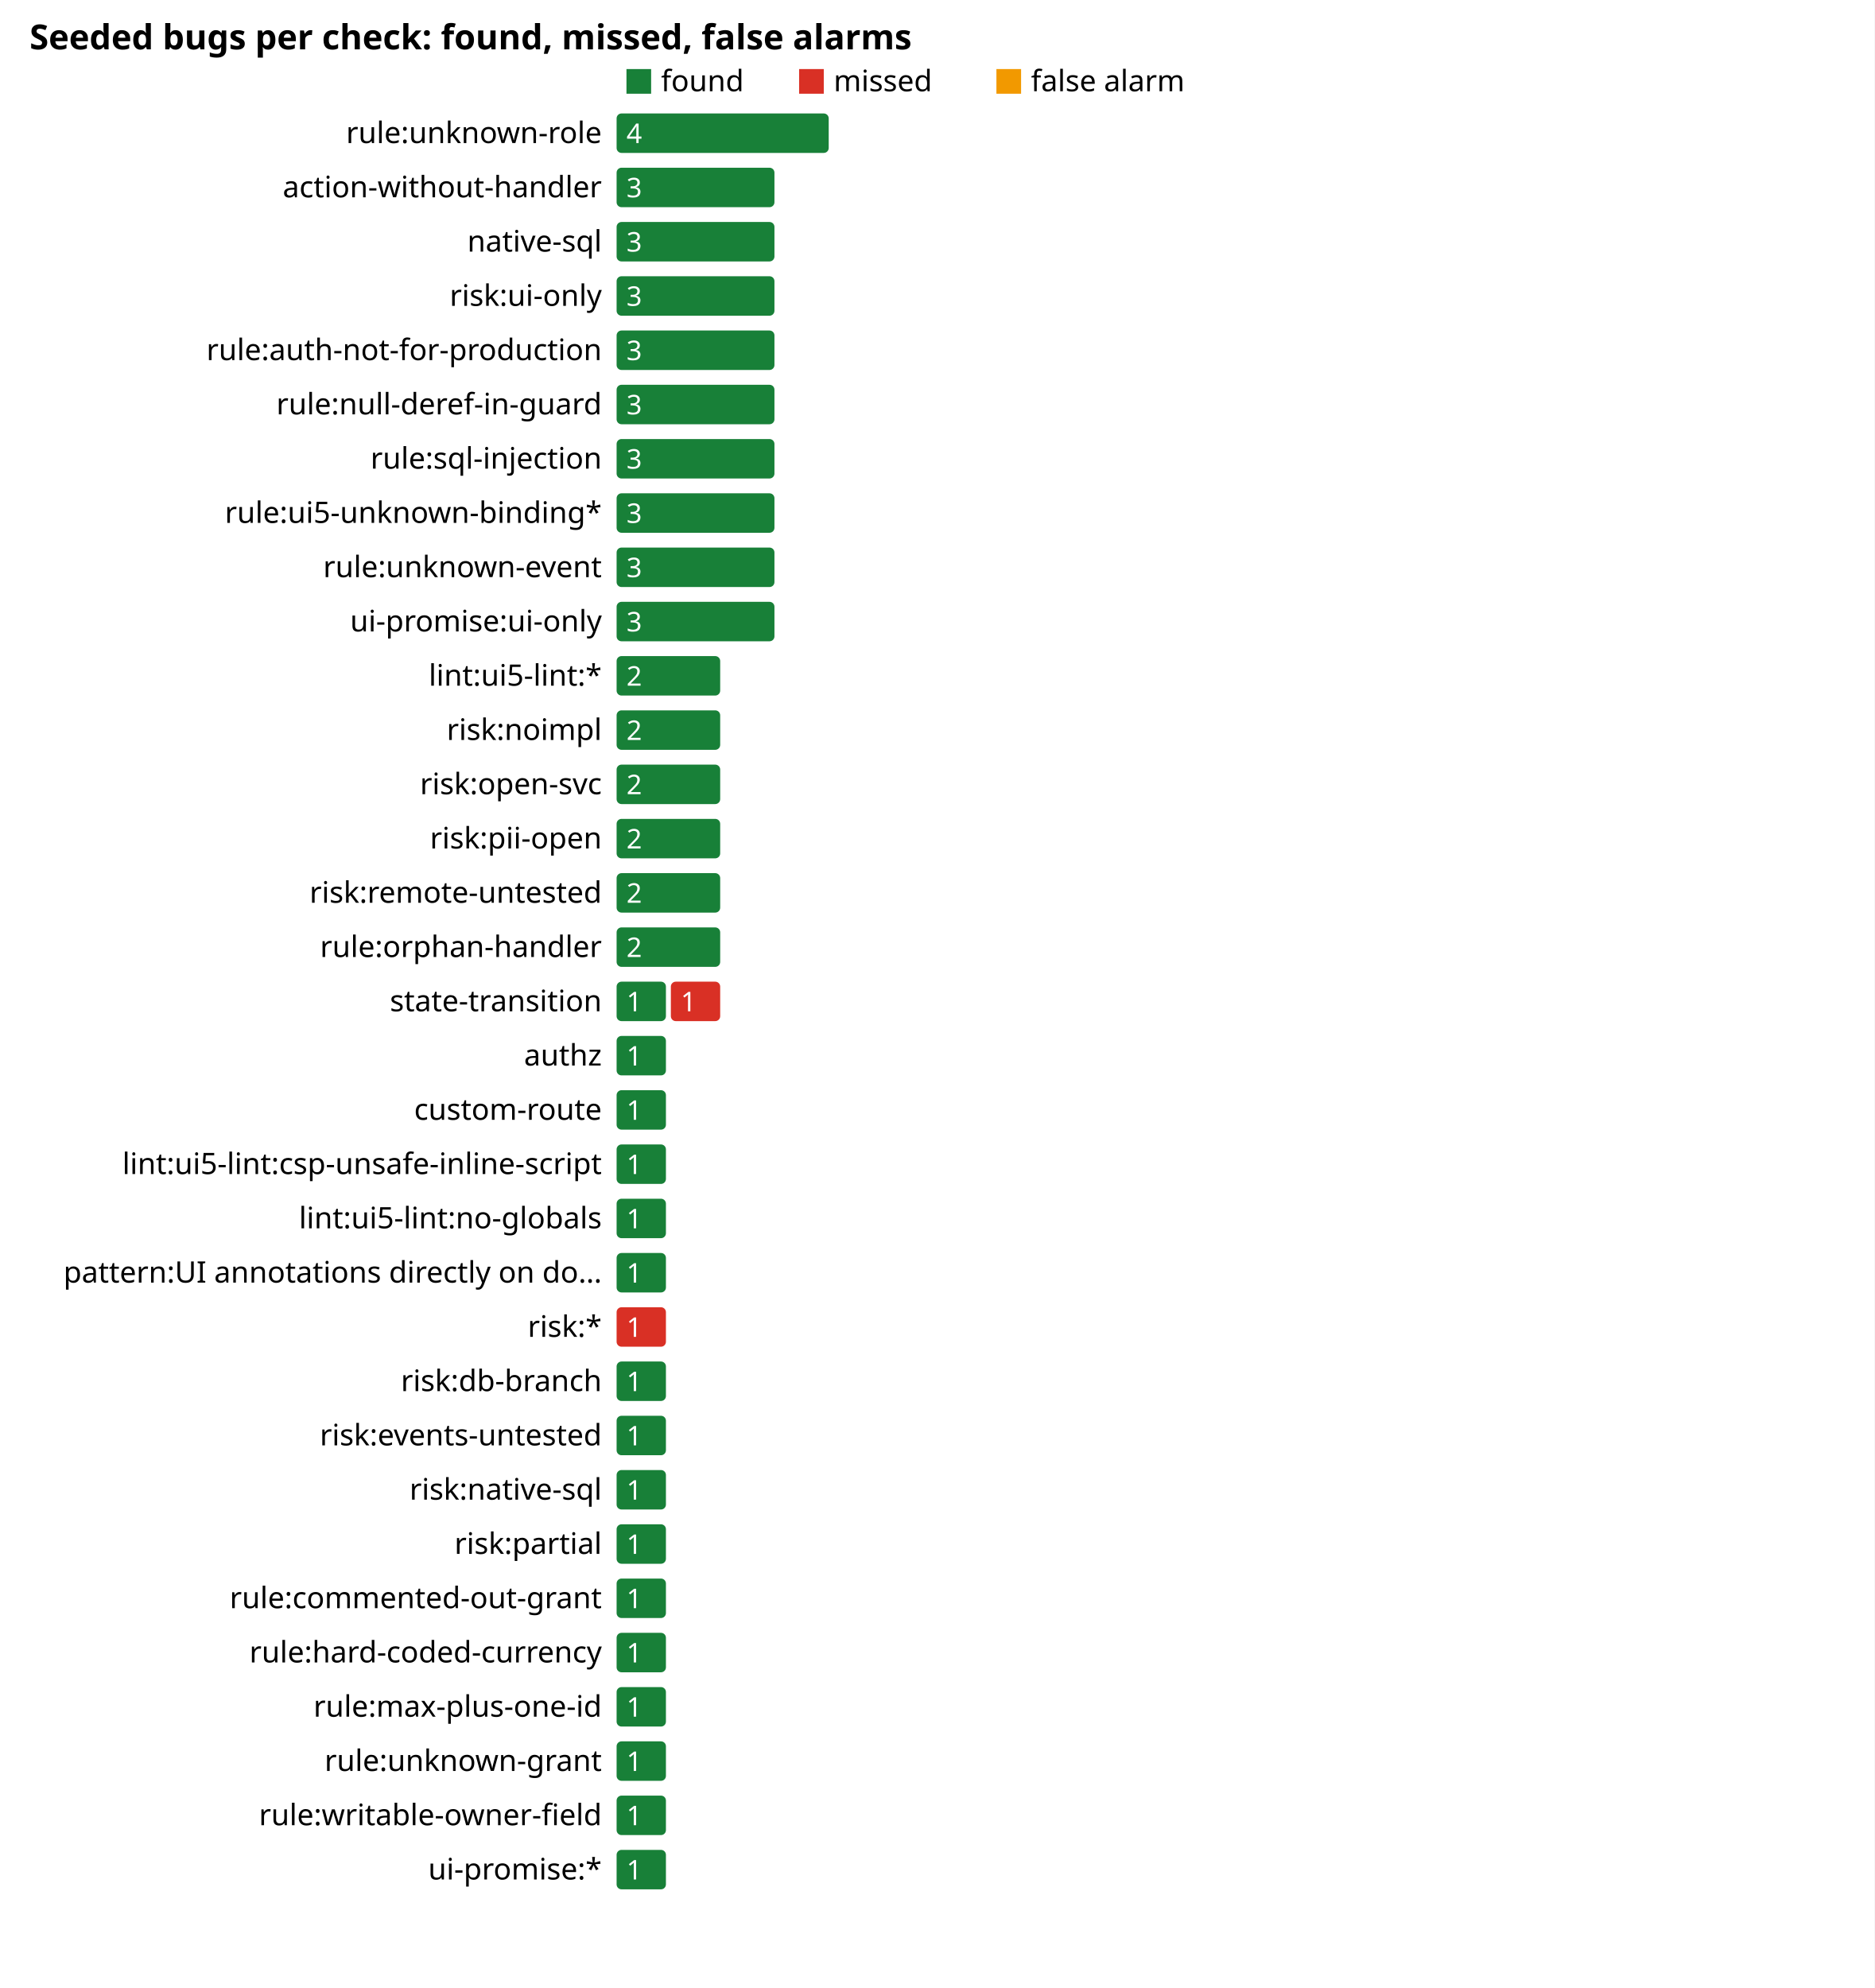
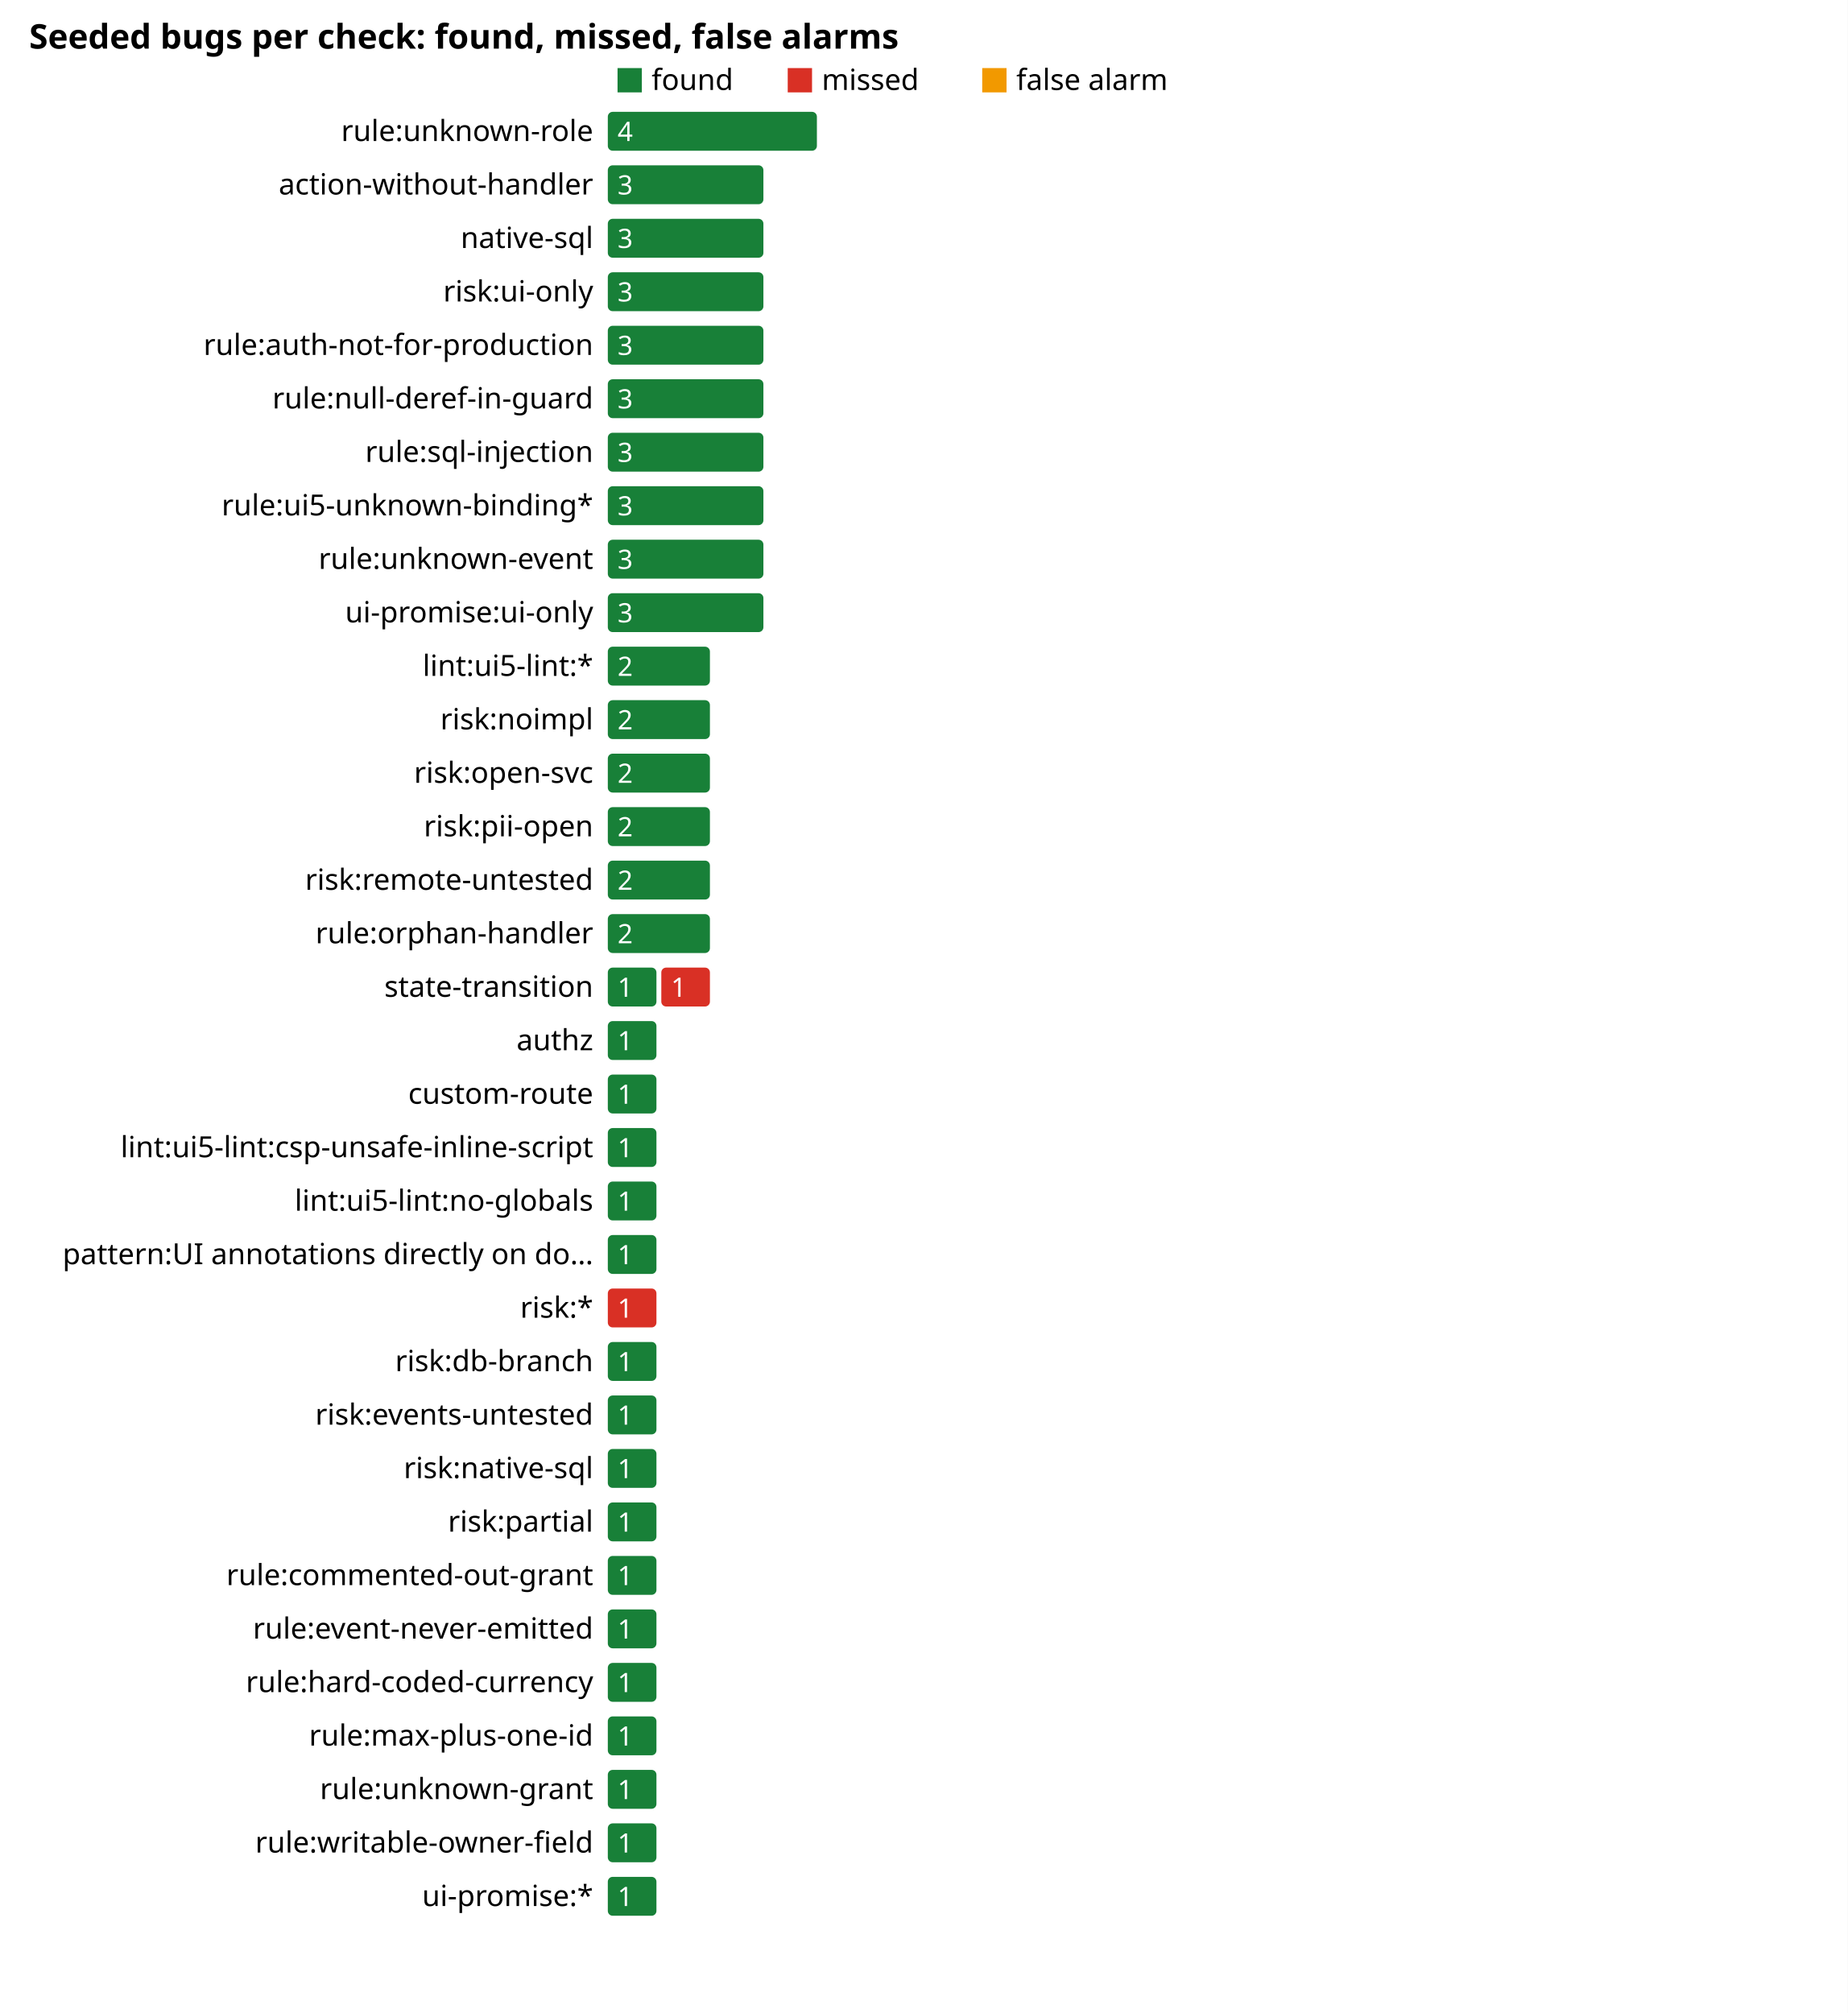
- <svg xmlns="http://www.w3.org/2000/svg" width="760" height="806" viewBox="0 0 760 806" font-family="system-ui, sans-serif" font-size="12">
-   <rect width="760" height="806" fill="#fff" />
+ <svg xmlns="http://www.w3.org/2000/svg" width="760" height="828" viewBox="0 0 760 828" font-family="system-ui, sans-serif" font-size="12">
+   <rect width="760" height="828" fill="#fff" />
  <text x="12" y="20" font-size="14" font-weight="600">Seeded bugs per check: found, missed, false alarms</text>
  <g transform="translate(254,28)">
    <rect width="10" height="10" fill="#188038" />
    <text x="14" y="9">found</text>
    <rect x="70" width="10" height="10" fill="#d93025" />
    <text x="84" y="9">missed</text>
    <rect x="150" width="10" height="10" fill="#f29900" />
    <text x="164" y="9">false alarm</text>
  </g>
  <text x="244" y="58" text-anchor="end">rule:unknown-role</text>
  <rect x="250" y="46" width="86" height="16" fill="#188038" rx="2" />
  <text x="254" y="58" fill="#fff" font-size="11">4</text>
  <text x="244" y="80" text-anchor="end">action-without-handler</text>
  <rect x="250" y="68" width="64" height="16" fill="#188038" rx="2" />
  <text x="254" y="80" fill="#fff" font-size="11">3</text>
  <text x="244" y="102" text-anchor="end">native-sql</text>
  <rect x="250" y="90" width="64" height="16" fill="#188038" rx="2" />
  <text x="254" y="102" fill="#fff" font-size="11">3</text>
  <text x="244" y="124" text-anchor="end">risk:ui-only</text>
  <rect x="250" y="112" width="64" height="16" fill="#188038" rx="2" />
  <text x="254" y="124" fill="#fff" font-size="11">3</text>
  <text x="244" y="146" text-anchor="end">rule:auth-not-for-production</text>
  <rect x="250" y="134" width="64" height="16" fill="#188038" rx="2" />
  <text x="254" y="146" fill="#fff" font-size="11">3</text>
  <text x="244" y="168" text-anchor="end">rule:null-deref-in-guard</text>
  <rect x="250" y="156" width="64" height="16" fill="#188038" rx="2" />
  <text x="254" y="168" fill="#fff" font-size="11">3</text>
  <text x="244" y="190" text-anchor="end">rule:sql-injection</text>
  <rect x="250" y="178" width="64" height="16" fill="#188038" rx="2" />
  <text x="254" y="190" fill="#fff" font-size="11">3</text>
  <text x="244" y="212" text-anchor="end">rule:ui5-unknown-binding*</text>
  <rect x="250" y="200" width="64" height="16" fill="#188038" rx="2" />
  <text x="254" y="212" fill="#fff" font-size="11">3</text>
  <text x="244" y="234" text-anchor="end">rule:unknown-event</text>
  <rect x="250" y="222" width="64" height="16" fill="#188038" rx="2" />
  <text x="254" y="234" fill="#fff" font-size="11">3</text>
  <text x="244" y="256" text-anchor="end">ui-promise:ui-only</text>
  <rect x="250" y="244" width="64" height="16" fill="#188038" rx="2" />
  <text x="254" y="256" fill="#fff" font-size="11">3</text>
  <text x="244" y="278" text-anchor="end">lint:ui5-lint:*</text>
  <rect x="250" y="266" width="42" height="16" fill="#188038" rx="2" />
  <text x="254" y="278" fill="#fff" font-size="11">2</text>
  <text x="244" y="300" text-anchor="end">risk:noimpl</text>
  <rect x="250" y="288" width="42" height="16" fill="#188038" rx="2" />
  <text x="254" y="300" fill="#fff" font-size="11">2</text>
  <text x="244" y="322" text-anchor="end">risk:open-svc</text>
  <rect x="250" y="310" width="42" height="16" fill="#188038" rx="2" />
  <text x="254" y="322" fill="#fff" font-size="11">2</text>
  <text x="244" y="344" text-anchor="end">risk:pii-open</text>
  <rect x="250" y="332" width="42" height="16" fill="#188038" rx="2" />
  <text x="254" y="344" fill="#fff" font-size="11">2</text>
  <text x="244" y="366" text-anchor="end">risk:remote-untested</text>
  <rect x="250" y="354" width="42" height="16" fill="#188038" rx="2" />
  <text x="254" y="366" fill="#fff" font-size="11">2</text>
  <text x="244" y="388" text-anchor="end">rule:orphan-handler</text>
  <rect x="250" y="376" width="42" height="16" fill="#188038" rx="2" />
  <text x="254" y="388" fill="#fff" font-size="11">2</text>
  <text x="244" y="410" text-anchor="end">state-transition</text>
  <rect x="250" y="398" width="20" height="16" fill="#188038" rx="2" />
  <text x="254" y="410" fill="#fff" font-size="11">1</text>
  <rect x="272" y="398" width="20" height="16" fill="#d93025" rx="2" />
  <text x="276" y="410" fill="#fff" font-size="11">1</text>
  <text x="244" y="432" text-anchor="end">authz</text>
  <rect x="250" y="420" width="20" height="16" fill="#188038" rx="2" />
  <text x="254" y="432" fill="#fff" font-size="11">1</text>
  <text x="244" y="454" text-anchor="end">custom-route</text>
  <rect x="250" y="442" width="20" height="16" fill="#188038" rx="2" />
  <text x="254" y="454" fill="#fff" font-size="11">1</text>
  <text x="244" y="476" text-anchor="end">lint:ui5-lint:csp-unsafe-inline-script</text>
  <rect x="250" y="464" width="20" height="16" fill="#188038" rx="2" />
  <text x="254" y="476" fill="#fff" font-size="11">1</text>
  <text x="244" y="498" text-anchor="end">lint:ui5-lint:no-globals</text>
  <rect x="250" y="486" width="20" height="16" fill="#188038" rx="2" />
  <text x="254" y="498" fill="#fff" font-size="11">1</text>
  <text x="244" y="520" text-anchor="end">pattern:UI annotations directly on do…</text>
  <rect x="250" y="508" width="20" height="16" fill="#188038" rx="2" />
  <text x="254" y="520" fill="#fff" font-size="11">1</text>
  <text x="244" y="542" text-anchor="end">risk:*</text>
  <rect x="250" y="530" width="20" height="16" fill="#d93025" rx="2" />
  <text x="254" y="542" fill="#fff" font-size="11">1</text>
  <text x="244" y="564" text-anchor="end">risk:db-branch</text>
  <rect x="250" y="552" width="20" height="16" fill="#188038" rx="2" />
  <text x="254" y="564" fill="#fff" font-size="11">1</text>
  <text x="244" y="586" text-anchor="end">risk:events-untested</text>
  <rect x="250" y="574" width="20" height="16" fill="#188038" rx="2" />
  <text x="254" y="586" fill="#fff" font-size="11">1</text>
  <text x="244" y="608" text-anchor="end">risk:native-sql</text>
  <rect x="250" y="596" width="20" height="16" fill="#188038" rx="2" />
  <text x="254" y="608" fill="#fff" font-size="11">1</text>
  <text x="244" y="630" text-anchor="end">risk:partial</text>
  <rect x="250" y="618" width="20" height="16" fill="#188038" rx="2" />
  <text x="254" y="630" fill="#fff" font-size="11">1</text>
  <text x="244" y="652" text-anchor="end">rule:commented-out-grant</text>
  <rect x="250" y="640" width="20" height="16" fill="#188038" rx="2" />
  <text x="254" y="652" fill="#fff" font-size="11">1</text>
-   <text x="244" y="674" text-anchor="end">rule:hard-coded-currency</text>
+   <text x="244" y="674" text-anchor="end">rule:event-never-emitted</text>
  <rect x="250" y="662" width="20" height="16" fill="#188038" rx="2" />
  <text x="254" y="674" fill="#fff" font-size="11">1</text>
-   <text x="244" y="696" text-anchor="end">rule:max-plus-one-id</text>
+   <text x="244" y="696" text-anchor="end">rule:hard-coded-currency</text>
  <rect x="250" y="684" width="20" height="16" fill="#188038" rx="2" />
  <text x="254" y="696" fill="#fff" font-size="11">1</text>
-   <text x="244" y="718" text-anchor="end">rule:unknown-grant</text>
+   <text x="244" y="718" text-anchor="end">rule:max-plus-one-id</text>
  <rect x="250" y="706" width="20" height="16" fill="#188038" rx="2" />
  <text x="254" y="718" fill="#fff" font-size="11">1</text>
-   <text x="244" y="740" text-anchor="end">rule:writable-owner-field</text>
+   <text x="244" y="740" text-anchor="end">rule:unknown-grant</text>
  <rect x="250" y="728" width="20" height="16" fill="#188038" rx="2" />
  <text x="254" y="740" fill="#fff" font-size="11">1</text>
-   <text x="244" y="762" text-anchor="end">ui-promise:*</text>
+   <text x="244" y="762" text-anchor="end">rule:writable-owner-field</text>
  <rect x="250" y="750" width="20" height="16" fill="#188038" rx="2" />
  <text x="254" y="762" fill="#fff" font-size="11">1</text>
+   <text x="244" y="784" text-anchor="end">ui-promise:*</text>
+   <rect x="250" y="772" width="20" height="16" fill="#188038" rx="2" />
+   <text x="254" y="784" fill="#fff" font-size="11">1</text>
</svg>
